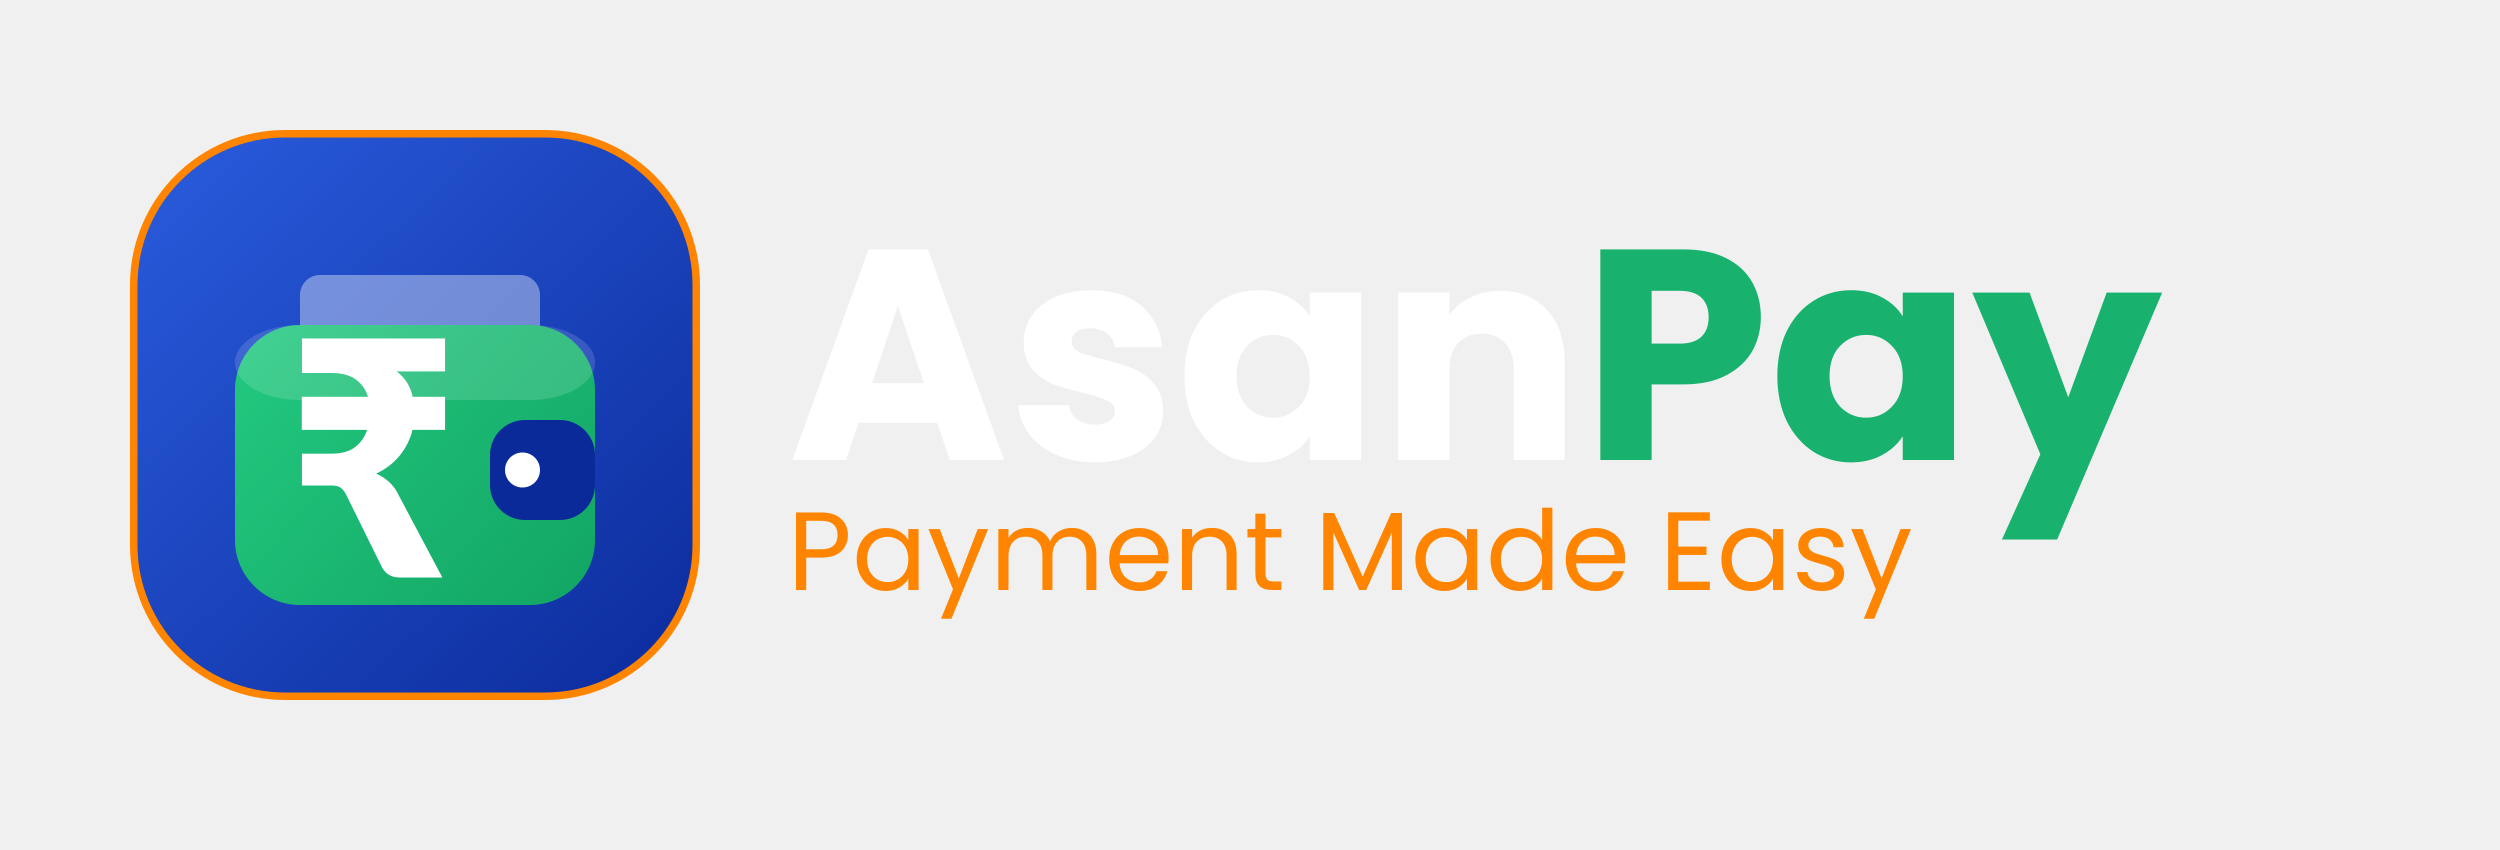
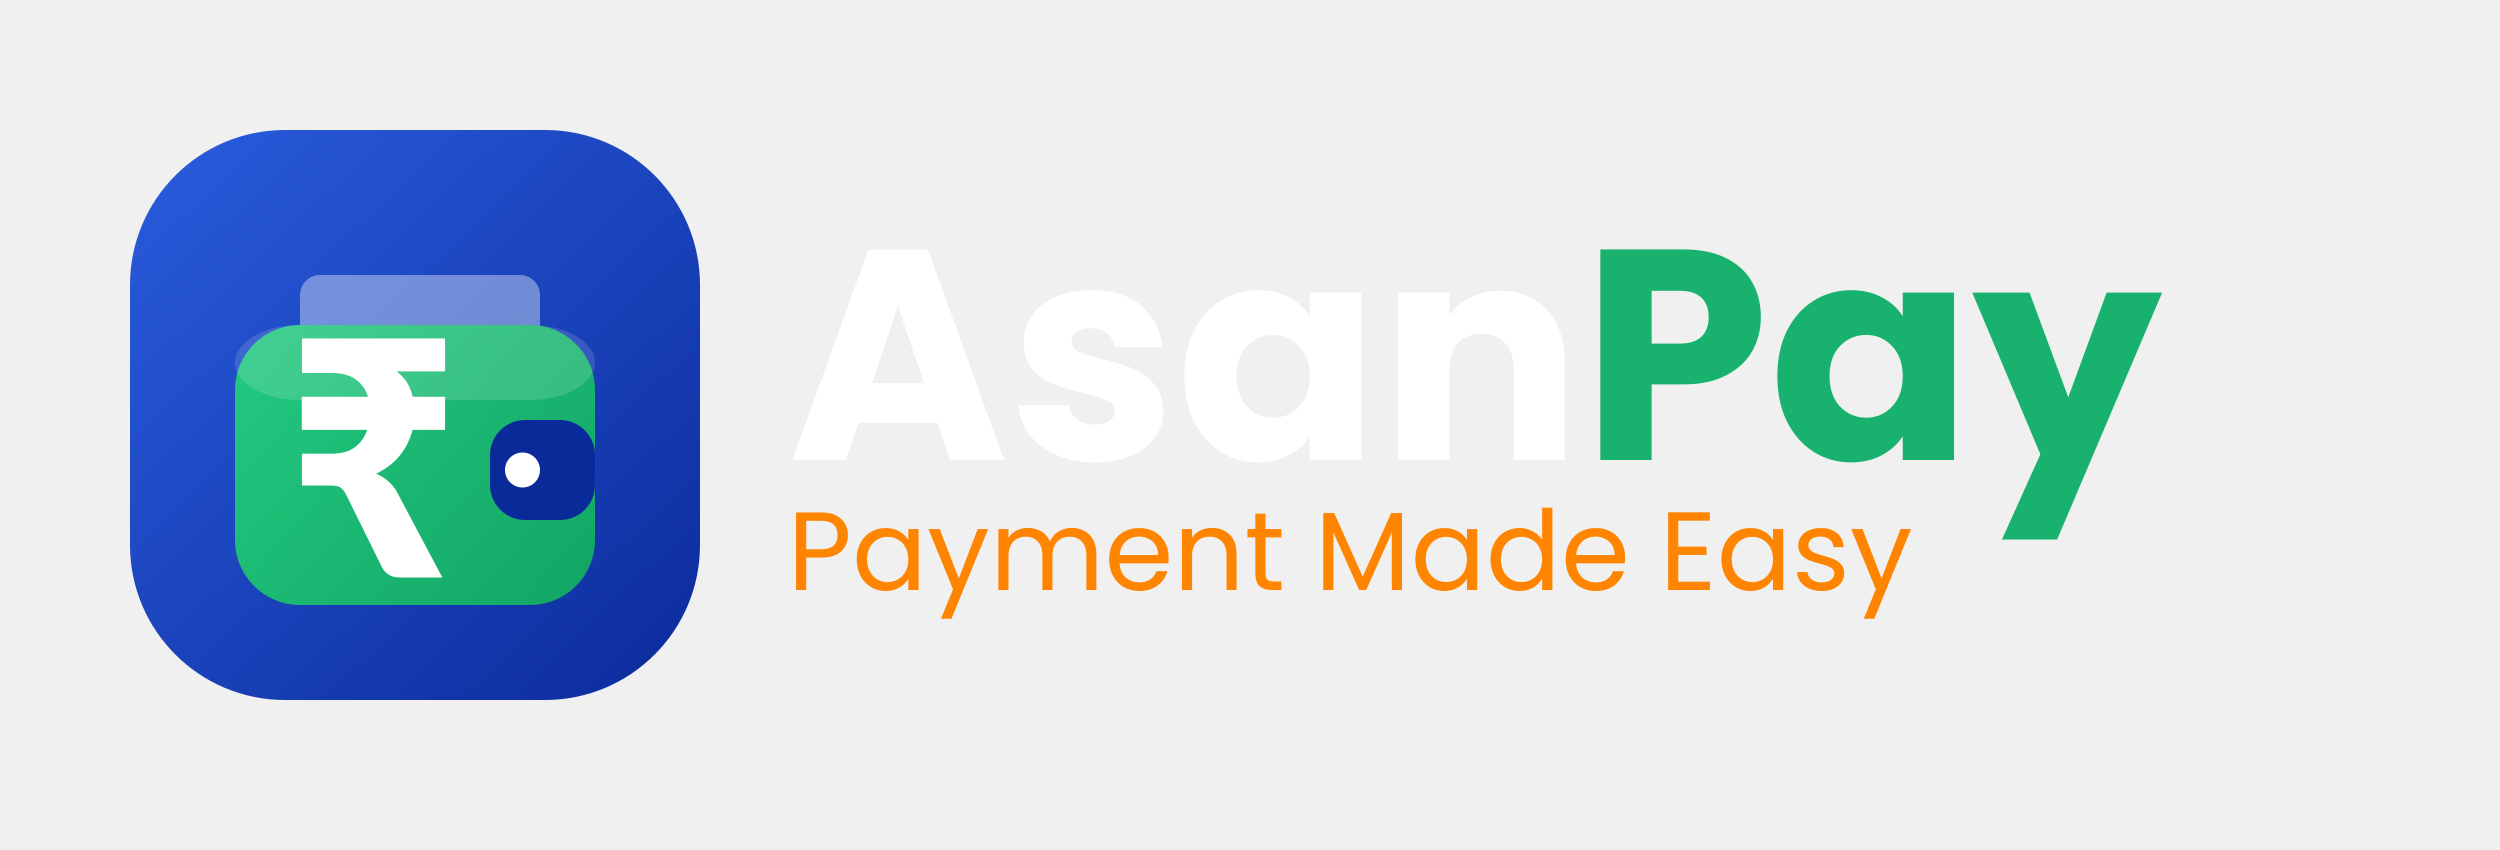
<svg xmlns="http://www.w3.org/2000/svg" width="1000" height="340" viewBox="0 0 1000 340" fill="none">
-   <path d="M114 53.5H218C251.413 53.5 278.5 80.587 278.5 114V218C278.5 251.413 251.413 278.5 218 278.5H114C80.587 278.5 53.5 251.413 53.5 218V114C53.5 80.587 80.587 53.5 114 53.5Z" fill="url(#paint0_linear_150_88)" stroke="#FF8400" stroke-width="3" />
+   <path d="M218 52H114C79.758 52 52 79.758 52 114V218C52 252.242 79.758 280 114 280H218C252.242 280 280 252.242 280 218V114C280 79.758 252.242 52 218 52Z" fill="url(#paint0_linear_150_88)" />
  <path opacity="0.38" d="M208 110H128C123.582 110 120 113.582 120 118V132C120 136.418 123.582 140 128 140H208C212.418 140 216 136.418 216 132V118C216 113.582 212.418 110 208 110Z" fill="white" />
  <path d="M212 130H120C105.641 130 94 141.641 94 156V216C94 230.359 105.641 242 120 242H212C226.359 242 238 230.359 238 216V156C238 141.641 226.359 130 212 130Z" fill="url(#paint1_linear_150_88)" />
  <path opacity="0.14" d="M212 130H120C105.641 130 94 136.716 94 145C94 153.284 105.641 160 120 160H212C226.359 160 238 153.284 238 145C238 136.716 226.359 130 212 130Z" fill="white" />
  <path d="M224 168H210C202.268 168 196 174.268 196 182V194C196 201.732 202.268 208 210 208H224C231.732 208 238 201.732 238 194V182C238 174.268 231.732 168 224 168Z" fill="#0B2A9A" />
  <path d="M209 195C212.866 195 216 191.866 216 188C216 184.134 212.866 181 209 181C205.134 181 202 184.134 202 188C202 191.866 205.134 195 209 195Z" fill="white" />
  <path d="M147.208 158.712C146.296 155.784 144.652 153.468 142.276 151.764C139.9 150.06 136.72 149.208 132.736 149.208H120.784V135.384H178.024V148.56H158.656C160.48 149.952 161.896 151.488 162.904 153.168C163.912 154.848 164.632 156.696 165.064 158.712H178.024V171.96H164.992C164.08 175.704 162.4 179.1 159.952 182.148C157.504 185.196 154.336 187.632 150.448 189.456C151.984 190.128 153.424 190.992 154.768 192.048C156.112 193.104 157.336 194.472 158.44 196.152L176.944 231H159.88C158.248 231 156.868 230.676 155.74 230.028C154.612 229.38 153.688 228.456 152.968 227.256L138.208 197.376C137.584 196.272 136.876 195.468 136.084 194.964C135.292 194.46 134.128 194.208 132.592 194.208H120.784V181.464H132.664C136.6 181.464 139.708 180.6 141.988 178.872C144.268 177.144 145.888 174.84 146.848 171.96H120.712V158.712H147.208Z" fill="white" />
  <path d="M374.88 169.12H343.44L338.4 184H316.92L347.4 99.76H371.16L401.64 184H379.92L374.88 169.12ZM369.6 153.28L359.16 122.44L348.84 153.28H369.6ZM438.157 184.96C432.317 184.96 427.117 183.96 422.557 181.96C417.997 179.96 414.397 177.24 411.757 173.8C409.117 170.28 407.637 166.36 407.317 162.04H427.597C427.837 164.36 428.917 166.24 430.837 167.68C432.757 169.12 435.117 169.84 437.917 169.84C440.477 169.84 442.437 169.36 443.797 168.4C445.237 167.36 445.957 166.04 445.957 164.44C445.957 162.52 444.957 161.12 442.957 160.24C440.957 159.28 437.717 158.24 433.237 157.12C428.437 156 424.437 154.84 421.237 153.64C418.037 152.36 415.277 150.4 412.957 147.76C410.637 145.04 409.477 141.4 409.477 136.84C409.477 133 410.517 129.52 412.597 126.4C414.757 123.2 417.877 120.68 421.957 118.84C426.117 117 431.037 116.08 436.717 116.08C445.117 116.08 451.717 118.16 456.517 122.32C461.397 126.48 464.197 132 464.917 138.88H445.957C445.637 136.56 444.597 134.72 442.837 133.36C441.157 132 438.917 131.32 436.117 131.32C433.717 131.32 431.877 131.8 430.597 132.76C429.317 133.64 428.677 134.88 428.677 136.48C428.677 138.4 429.677 139.84 431.677 140.8C433.757 141.76 436.957 142.72 441.277 143.68C446.237 144.96 450.277 146.24 453.397 147.52C456.517 148.72 459.237 150.72 461.557 153.52C463.957 156.24 465.197 159.92 465.277 164.56C465.277 168.48 464.157 172 461.917 175.12C459.757 178.16 456.597 180.56 452.437 182.32C448.357 184.08 443.597 184.96 438.157 184.96ZM473.751 150.4C473.751 143.52 475.031 137.48 477.591 132.28C480.231 127.08 483.791 123.08 488.271 120.28C492.751 117.48 497.751 116.08 503.271 116.08C507.991 116.08 512.111 117.04 515.631 118.96C519.231 120.88 521.991 123.4 523.911 126.52V117.04H544.431V184H523.911V174.52C521.911 177.64 519.111 180.16 515.511 182.08C511.991 184 507.871 184.96 503.151 184.96C497.711 184.96 492.751 183.56 488.271 180.76C483.791 177.88 480.231 173.84 477.591 168.64C475.031 163.36 473.751 157.28 473.751 150.4ZM523.911 150.52C523.911 145.4 522.471 141.36 519.591 138.4C516.791 135.44 513.351 133.96 509.271 133.96C505.191 133.96 501.711 135.44 498.831 138.4C496.031 141.28 494.631 145.28 494.631 150.4C494.631 155.52 496.031 159.6 498.831 162.64C501.711 165.6 505.191 167.08 509.271 167.08C513.351 167.08 516.791 165.6 519.591 162.64C522.471 159.68 523.911 155.64 523.911 150.52ZM600.076 116.32C607.916 116.32 614.156 118.88 618.796 124C623.516 129.04 625.876 136 625.876 144.88V184H605.476V147.64C605.476 143.16 604.316 139.68 601.996 137.2C599.676 134.72 596.556 133.48 592.636 133.48C588.716 133.48 585.596 134.72 583.276 137.2C580.956 139.68 579.796 143.16 579.796 147.64V184H559.276V117.04H579.796V125.92C581.876 122.96 584.676 120.64 588.196 118.96C591.716 117.2 595.676 116.32 600.076 116.32Z" fill="white" />
  <path d="M704.335 126.88C704.335 131.76 703.215 136.24 700.975 140.32C698.735 144.32 695.295 147.56 690.655 150.04C686.015 152.52 680.255 153.76 673.375 153.76H660.655V184H640.135V99.76H673.375C680.095 99.76 685.775 100.92 690.415 103.24C695.055 105.56 698.535 108.76 700.855 112.84C703.175 116.92 704.335 121.6 704.335 126.88ZM671.815 137.44C675.735 137.44 678.655 136.52 680.575 134.68C682.495 132.84 683.455 130.24 683.455 126.88C683.455 123.52 682.495 120.92 680.575 119.08C678.655 117.24 675.735 116.32 671.815 116.32H660.655V137.44H671.815ZM710.938 150.4C710.938 143.52 712.218 137.48 714.778 132.28C717.418 127.08 720.978 123.08 725.458 120.28C729.938 117.48 734.938 116.08 740.458 116.08C745.178 116.08 749.298 117.04 752.818 118.96C756.418 120.88 759.178 123.4 761.098 126.52V117.04H781.618V184H761.098V174.52C759.098 177.64 756.298 180.16 752.698 182.08C749.178 184 745.058 184.96 740.338 184.96C734.898 184.96 729.938 183.56 725.458 180.76C720.978 177.88 717.418 173.84 714.778 168.64C712.218 163.36 710.938 157.28 710.938 150.4ZM761.098 150.52C761.098 145.4 759.658 141.36 756.778 138.4C753.978 135.44 750.538 133.96 746.458 133.96C742.378 133.96 738.898 135.44 736.018 138.4C733.218 141.28 731.818 145.28 731.818 150.4C731.818 155.52 733.218 159.6 736.018 162.64C738.898 165.6 742.378 167.08 746.458 167.08C750.538 167.08 753.978 165.6 756.778 162.64C759.658 159.68 761.098 155.64 761.098 150.52ZM864.863 117.04L822.863 215.8H800.783L816.143 181.72L788.903 117.04H811.823L827.303 158.92L842.663 117.04H864.863Z" fill="#18B26E" />
  <path d="M339.164 214.061C339.164 216.642 338.274 218.793 336.494 220.514C334.743 222.205 332.058 223.05 328.439 223.05H322.476V236H318.427V204.983H328.439C331.94 204.983 334.595 205.829 336.405 207.52C338.244 209.211 339.164 211.391 339.164 214.061ZM328.439 219.713C330.694 219.713 332.355 219.223 333.423 218.244C334.491 217.265 335.025 215.871 335.025 214.061C335.025 210.234 332.83 208.321 328.439 208.321H322.476V219.713H328.439ZM342.684 223.718C342.684 221.226 343.188 219.045 344.197 217.176C345.205 215.278 346.585 213.809 348.335 212.771C350.115 211.733 352.088 211.213 354.254 211.213C356.39 211.213 358.244 211.673 359.816 212.593C361.388 213.513 362.56 214.67 363.332 216.064V211.614H367.426V236H363.332V231.461C362.531 232.885 361.329 234.072 359.727 235.021C358.155 235.941 356.315 236.401 354.209 236.401C352.043 236.401 350.085 235.867 348.335 234.798C346.585 233.73 345.205 232.232 344.197 230.304C343.188 228.376 342.684 226.18 342.684 223.718ZM363.332 223.762C363.332 221.923 362.961 220.321 362.219 218.956C361.477 217.592 360.469 216.553 359.193 215.841C357.947 215.1 356.568 214.729 355.055 214.729C353.542 214.729 352.162 215.085 350.916 215.797C349.67 216.509 348.676 217.547 347.935 218.912C347.193 220.277 346.822 221.879 346.822 223.718C346.822 225.587 347.193 227.219 347.935 228.613C348.676 229.978 349.67 231.031 350.916 231.772C352.162 232.484 353.542 232.84 355.055 232.84C356.568 232.84 357.947 232.484 359.193 231.772C360.469 231.031 361.477 229.978 362.219 228.613C362.961 227.219 363.332 225.602 363.332 223.762ZM395.273 211.614L380.588 247.481H376.405L381.211 235.733L371.376 211.614H375.871L383.525 231.372L391.09 211.614H395.273ZM428.669 211.169C430.568 211.169 432.259 211.569 433.742 212.37C435.225 213.142 436.397 214.314 437.257 215.886C438.118 217.458 438.548 219.372 438.548 221.626V236H434.543V222.205C434.543 219.772 433.935 217.918 432.718 216.642C431.532 215.337 429.915 214.684 427.868 214.684C425.762 214.684 424.085 215.367 422.839 216.731C421.593 218.066 420.97 220.01 420.97 222.561V236H416.965V222.205C416.965 219.772 416.357 217.918 415.141 216.642C413.954 215.337 412.337 214.684 410.29 214.684C408.184 214.684 406.508 215.367 405.262 216.731C404.016 218.066 403.393 220.01 403.393 222.561V236H399.343V211.614H403.393V215.129C404.194 213.854 405.262 212.875 406.597 212.192C407.962 211.51 409.46 211.169 411.091 211.169C413.138 211.169 414.948 211.629 416.52 212.548C418.093 213.468 419.265 214.818 420.036 216.598C420.718 214.877 421.846 213.542 423.418 212.593C424.99 211.644 426.741 211.169 428.669 211.169ZM467.441 222.872C467.441 223.644 467.396 224.46 467.307 225.32H447.816C447.964 227.723 448.78 229.607 450.264 230.971C451.777 232.306 453.601 232.974 455.737 232.974C457.487 232.974 458.941 232.573 460.098 231.772C461.285 230.942 462.115 229.844 462.59 228.479H466.951C466.298 230.823 464.993 232.737 463.035 234.22C461.077 235.674 458.644 236.401 455.737 236.401C453.423 236.401 451.346 235.881 449.507 234.843C447.697 233.805 446.273 232.336 445.235 230.438C444.197 228.509 443.678 226.284 443.678 223.762C443.678 221.241 444.182 219.031 445.191 217.132C446.199 215.233 447.608 213.78 449.418 212.771C451.257 211.733 453.364 211.213 455.737 211.213C458.051 211.213 460.098 211.718 461.878 212.726C463.658 213.735 465.023 215.129 465.972 216.909C466.951 218.66 467.441 220.647 467.441 222.872ZM463.258 222.027C463.258 220.484 462.916 219.164 462.234 218.066C461.552 216.939 460.617 216.094 459.431 215.53C458.274 214.937 456.983 214.64 455.559 214.64C453.512 214.64 451.762 215.293 450.308 216.598C448.884 217.903 448.068 219.713 447.861 222.027H463.258ZM484.667 211.169C487.634 211.169 490.037 212.074 491.876 213.883C493.716 215.663 494.635 218.244 494.635 221.626V236H490.63V222.205C490.63 219.772 490.022 217.918 488.806 216.642C487.59 215.337 485.928 214.684 483.822 214.684C481.686 214.684 479.98 215.352 478.704 216.687C477.458 218.022 476.835 219.965 476.835 222.516V236H472.786V211.614H476.835V215.085C477.636 213.839 478.719 212.875 480.084 212.192C481.478 211.51 483.006 211.169 484.667 211.169ZM506.19 214.951V229.325C506.19 230.512 506.442 231.357 506.946 231.861C507.451 232.336 508.326 232.573 509.572 232.573H512.553V236H508.904C506.65 236 504.959 235.481 503.831 234.442C502.704 233.404 502.14 231.698 502.14 229.325V214.951H498.981V211.614H502.14V205.473H506.19V211.614H512.553V214.951H506.19ZM560.785 205.206V236H556.735V213.038L546.5 236H543.652L533.373 212.993V236H529.323V205.206H533.684L545.076 230.66L556.468 205.206H560.785ZM566.14 223.718C566.14 221.226 566.644 219.045 567.653 217.176C568.661 215.278 570.041 213.809 571.791 212.771C573.571 211.733 575.544 211.213 577.71 211.213C579.846 211.213 581.7 211.673 583.272 212.593C584.844 213.513 586.016 214.67 586.788 216.064V211.614H590.882V236H586.788V231.461C585.987 232.885 584.785 234.072 583.183 235.021C581.611 235.941 579.771 236.401 577.665 236.401C575.499 236.401 573.541 235.867 571.791 234.798C570.041 233.73 568.661 232.232 567.653 230.304C566.644 228.376 566.14 226.18 566.14 223.718ZM586.788 223.762C586.788 221.923 586.417 220.321 585.675 218.956C584.933 217.592 583.925 216.553 582.649 215.841C581.403 215.1 580.024 214.729 578.511 214.729C576.998 214.729 575.618 215.085 574.372 215.797C573.126 216.509 572.132 217.547 571.391 218.912C570.649 220.277 570.278 221.879 570.278 223.718C570.278 225.587 570.649 227.219 571.391 228.613C572.132 229.978 573.126 231.031 574.372 231.772C575.618 232.484 576.998 232.84 578.511 232.84C580.024 232.84 581.403 232.484 582.649 231.772C583.925 231.031 584.933 229.978 585.675 228.613C586.417 227.219 586.788 225.602 586.788 223.762ZM596.212 223.718C596.212 221.226 596.716 219.045 597.725 217.176C598.734 215.278 600.113 213.809 601.863 212.771C603.643 211.733 605.631 211.213 607.826 211.213C609.725 211.213 611.49 211.658 613.122 212.548C614.754 213.409 616 214.551 616.86 215.975V203.07H620.954V236H616.86V231.416C616.059 232.87 614.872 234.072 613.3 235.021C611.728 235.941 609.888 236.401 607.782 236.401C605.616 236.401 603.643 235.867 601.863 234.798C600.113 233.73 598.734 232.232 597.725 230.304C596.716 228.376 596.212 226.18 596.212 223.718ZM616.86 223.762C616.86 221.923 616.489 220.321 615.747 218.956C615.006 217.592 613.997 216.553 612.721 215.841C611.475 215.1 610.096 214.729 608.583 214.729C607.07 214.729 605.69 215.085 604.444 215.797C603.198 216.509 602.205 217.547 601.463 218.912C600.721 220.277 600.35 221.879 600.35 223.718C600.35 225.587 600.721 227.219 601.463 228.613C602.205 229.978 603.198 231.031 604.444 231.772C605.69 232.484 607.07 232.84 608.583 232.84C610.096 232.84 611.475 232.484 612.721 231.772C613.997 231.031 615.006 229.978 615.747 228.613C616.489 227.219 616.86 225.602 616.86 223.762ZM650.047 222.872C650.047 223.644 650.003 224.46 649.914 225.32H630.423C630.571 227.723 631.387 229.607 632.87 230.971C634.383 232.306 636.208 232.974 638.344 232.974C640.094 232.974 641.548 232.573 642.705 231.772C643.891 230.942 644.722 229.844 645.197 228.479H649.558C648.905 230.823 647.6 232.737 645.642 234.22C643.684 235.674 641.251 236.401 638.344 236.401C636.03 236.401 633.953 235.881 632.114 234.843C630.304 233.805 628.88 232.336 627.842 230.438C626.803 228.509 626.284 226.284 626.284 223.762C626.284 221.241 626.788 219.031 627.797 217.132C628.806 215.233 630.215 213.78 632.025 212.771C633.864 211.733 635.97 211.213 638.344 211.213C640.658 211.213 642.705 211.718 644.485 212.726C646.265 213.735 647.629 215.129 648.579 216.909C649.558 218.66 650.047 220.647 650.047 222.872ZM645.864 222.027C645.864 220.484 645.523 219.164 644.841 218.066C644.158 216.939 643.224 216.094 642.037 215.53C640.88 214.937 639.59 214.64 638.166 214.64C636.119 214.64 634.368 215.293 632.915 216.598C631.491 217.903 630.675 219.713 630.467 222.027H645.864ZM671.306 208.276V218.645H682.609V221.982H671.306V232.662H683.944V236H667.256V204.939H683.944V208.276H671.306ZM688.558 223.718C688.558 221.226 689.062 219.045 690.071 217.176C691.08 215.278 692.459 213.809 694.21 212.771C695.99 211.733 697.962 211.213 700.128 211.213C702.264 211.213 704.118 211.673 705.691 212.593C707.263 213.513 708.435 214.67 709.206 216.064V211.614H713.3V236H709.206V231.461C708.405 232.885 707.204 234.072 705.602 235.021C704.029 235.941 702.19 236.401 700.084 236.401C697.918 236.401 695.96 235.867 694.21 234.798C692.459 233.73 691.08 232.232 690.071 230.304C689.062 228.376 688.558 226.18 688.558 223.718ZM709.206 223.762C709.206 221.923 708.835 220.321 708.094 218.956C707.352 217.592 706.343 216.553 705.068 215.841C703.822 215.1 702.442 214.729 700.929 214.729C699.416 214.729 698.037 215.085 696.791 215.797C695.545 216.509 694.551 217.547 693.809 218.912C693.067 220.277 692.697 221.879 692.697 223.718C692.697 225.587 693.067 227.219 693.809 228.613C694.551 229.978 695.545 231.031 696.791 231.772C698.037 232.484 699.416 232.84 700.929 232.84C702.442 232.84 703.822 232.484 705.068 231.772C706.343 231.031 707.352 229.978 708.094 228.613C708.835 227.219 709.206 225.602 709.206 223.762ZM728.776 236.401C726.907 236.401 725.231 236.089 723.748 235.466C722.264 234.813 721.093 233.923 720.232 232.796C719.372 231.639 718.897 230.319 718.808 228.835H722.991C723.11 230.052 723.674 231.046 724.682 231.817C725.721 232.588 727.07 232.974 728.732 232.974C730.274 232.974 731.491 232.633 732.381 231.95C733.271 231.268 733.716 230.408 733.716 229.369C733.716 228.301 733.241 227.515 732.292 227.011C731.342 226.477 729.874 225.958 727.886 225.453C726.077 224.979 724.593 224.504 723.436 224.029C722.309 223.525 721.33 222.798 720.499 221.849C719.698 220.87 719.298 219.594 719.298 218.022C719.298 216.776 719.669 215.634 720.41 214.595C721.152 213.557 722.205 212.741 723.57 212.148C724.934 211.525 726.492 211.213 728.242 211.213C730.942 211.213 733.122 211.896 734.784 213.26C736.445 214.625 737.335 216.494 737.454 218.867H733.404C733.315 217.592 732.796 216.568 731.847 215.797C730.927 215.026 729.681 214.64 728.109 214.64C726.655 214.64 725.498 214.951 724.638 215.574C723.777 216.197 723.347 217.013 723.347 218.022C723.347 218.823 723.599 219.49 724.104 220.024C724.638 220.529 725.29 220.944 726.062 221.27C726.863 221.567 727.96 221.908 729.355 222.294C731.105 222.769 732.529 223.243 733.627 223.718C734.724 224.163 735.659 224.845 736.43 225.765C737.231 226.685 737.647 227.886 737.676 229.369C737.676 230.704 737.305 231.906 736.564 232.974C735.822 234.042 734.769 234.887 733.404 235.51C732.069 236.104 730.527 236.401 728.776 236.401ZM764.397 211.614L749.712 247.481H745.529L750.335 235.733L740.5 211.614H744.995L752.649 231.372L760.214 211.614H764.397Z" fill="#FF8400" />
  <defs>
    <linearGradient id="paint0_linear_150_88" x1="60" y1="50" x2="280" y2="282" gradientUnits="userSpaceOnUse">
      <stop stop-color="#2A5CDD" />
      <stop offset="1" stop-color="#0B2A9A" />
    </linearGradient>
    <linearGradient id="paint1_linear_150_88" x1="90" y1="120" x2="240" y2="252" gradientUnits="userSpaceOnUse">
      <stop stop-color="#24CC82" />
      <stop offset="1" stop-color="#11A362" />
    </linearGradient>
  </defs>
</svg>
